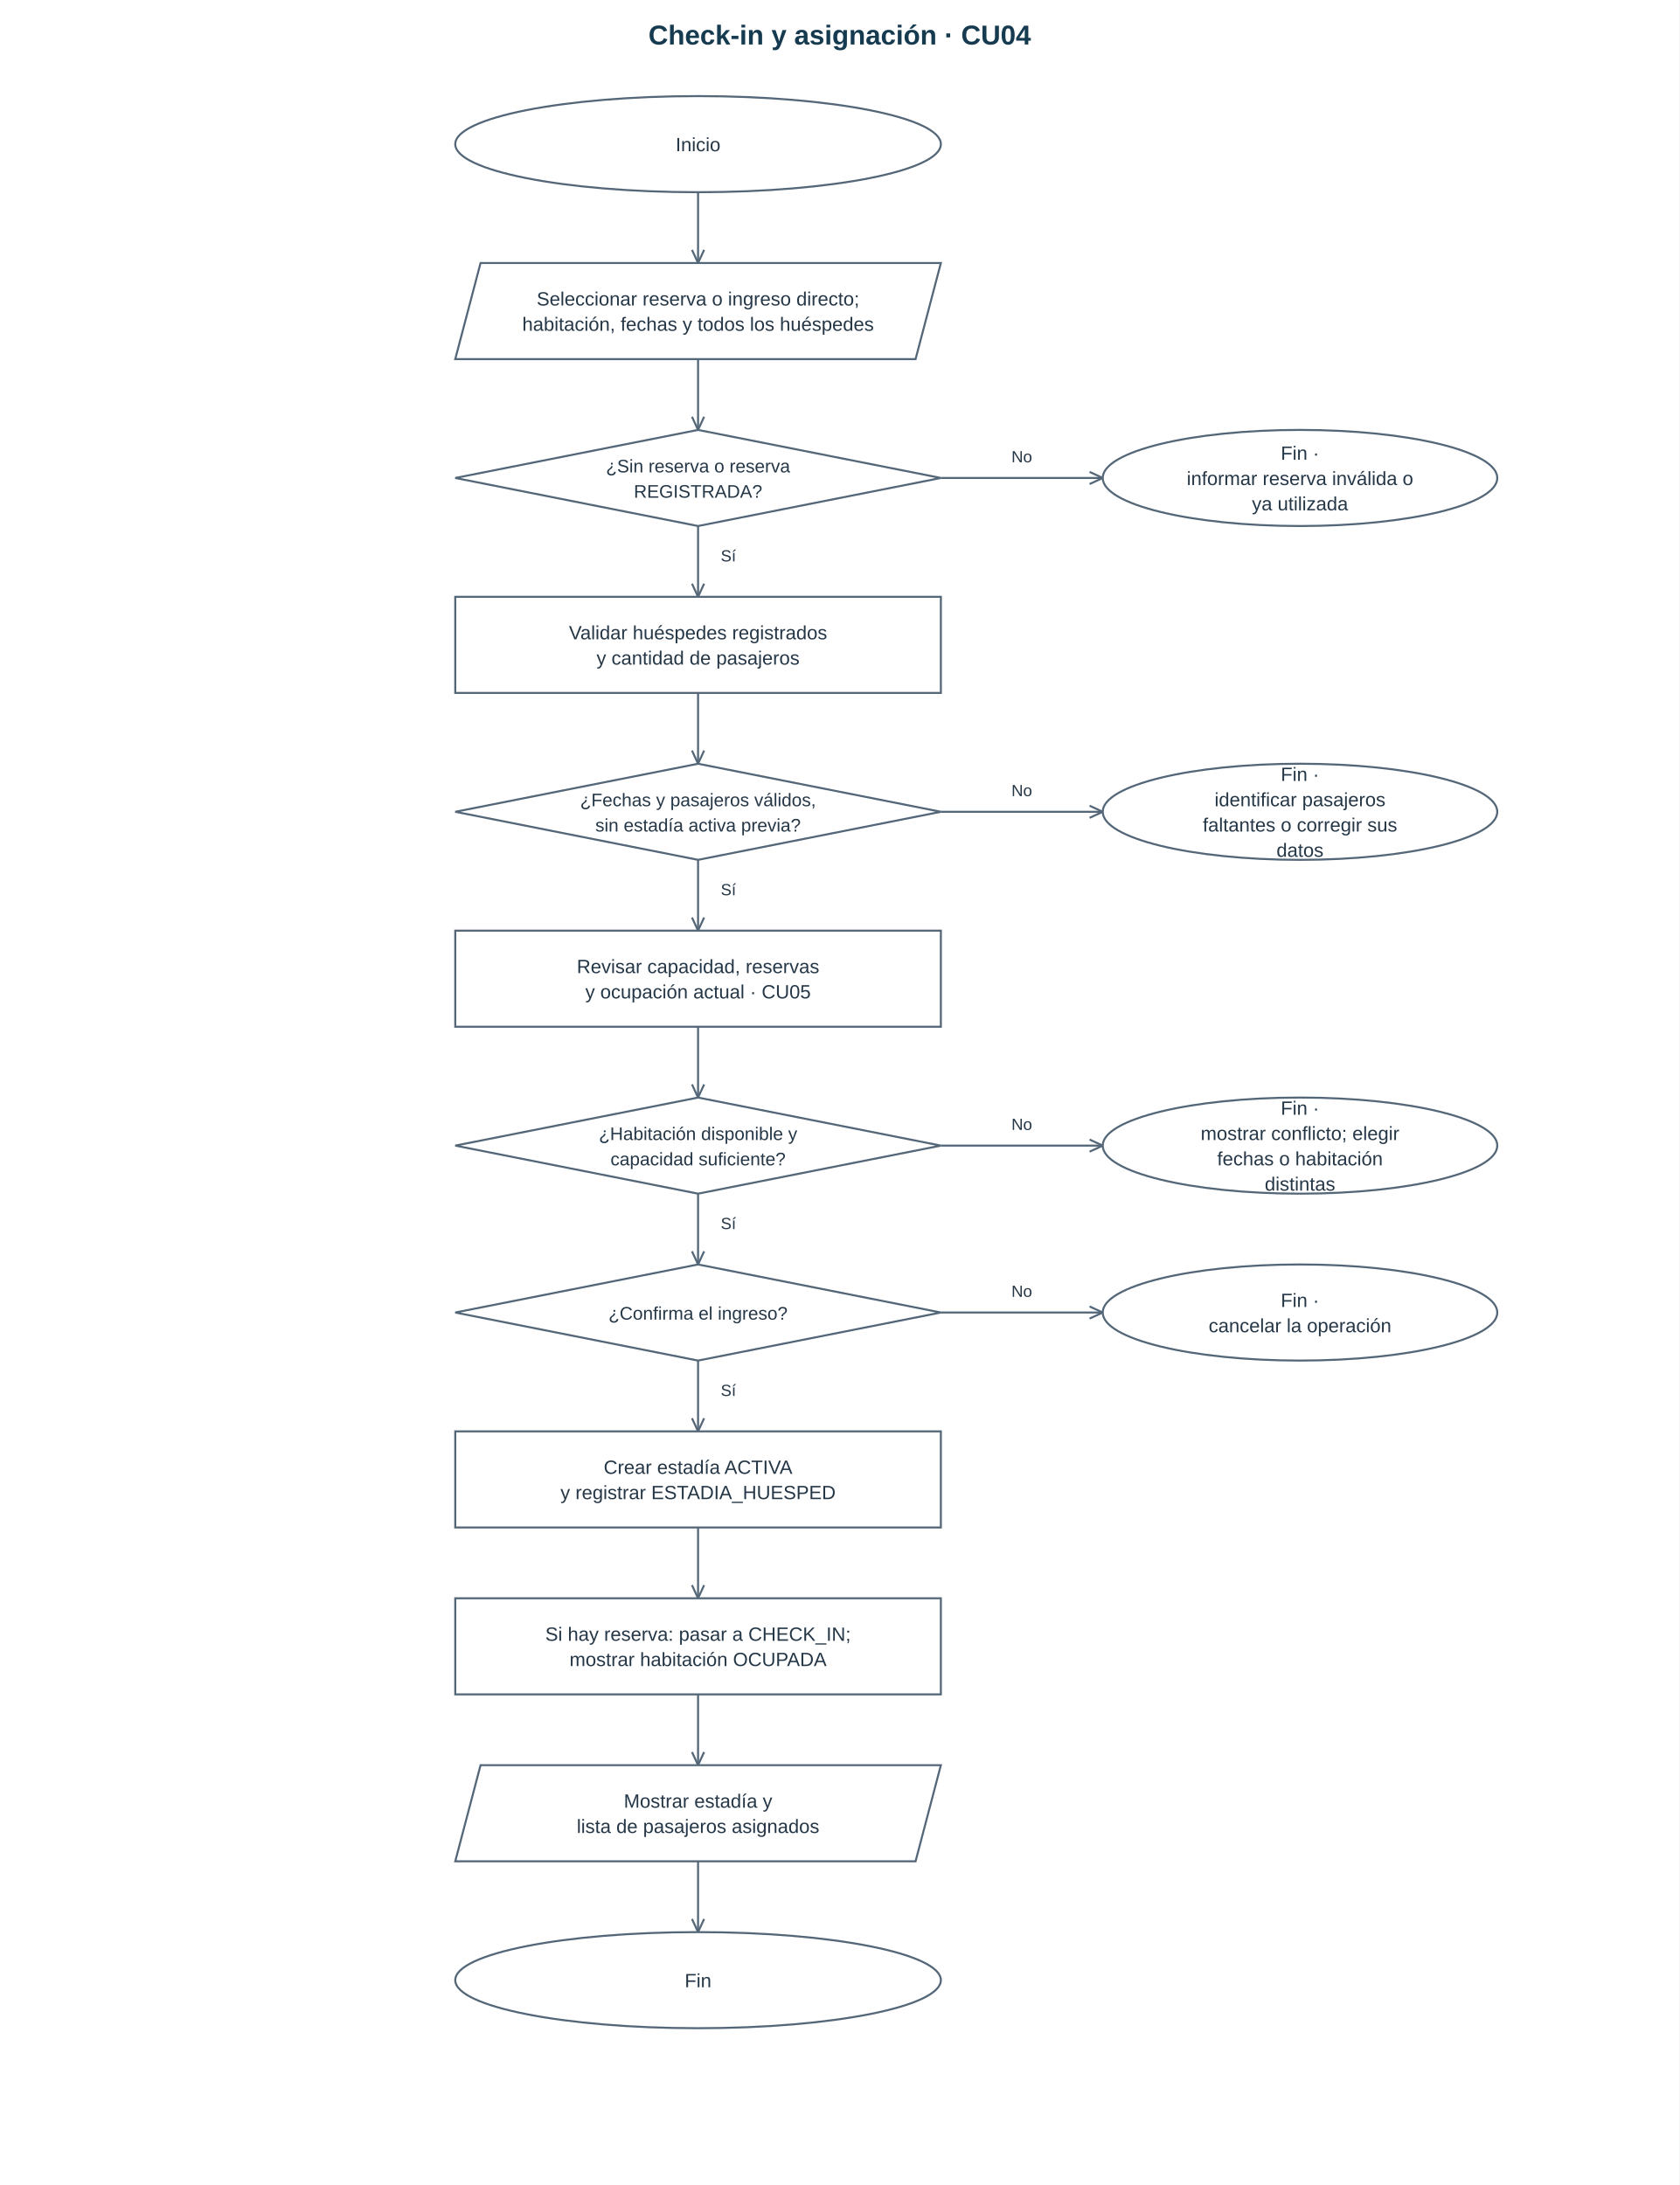
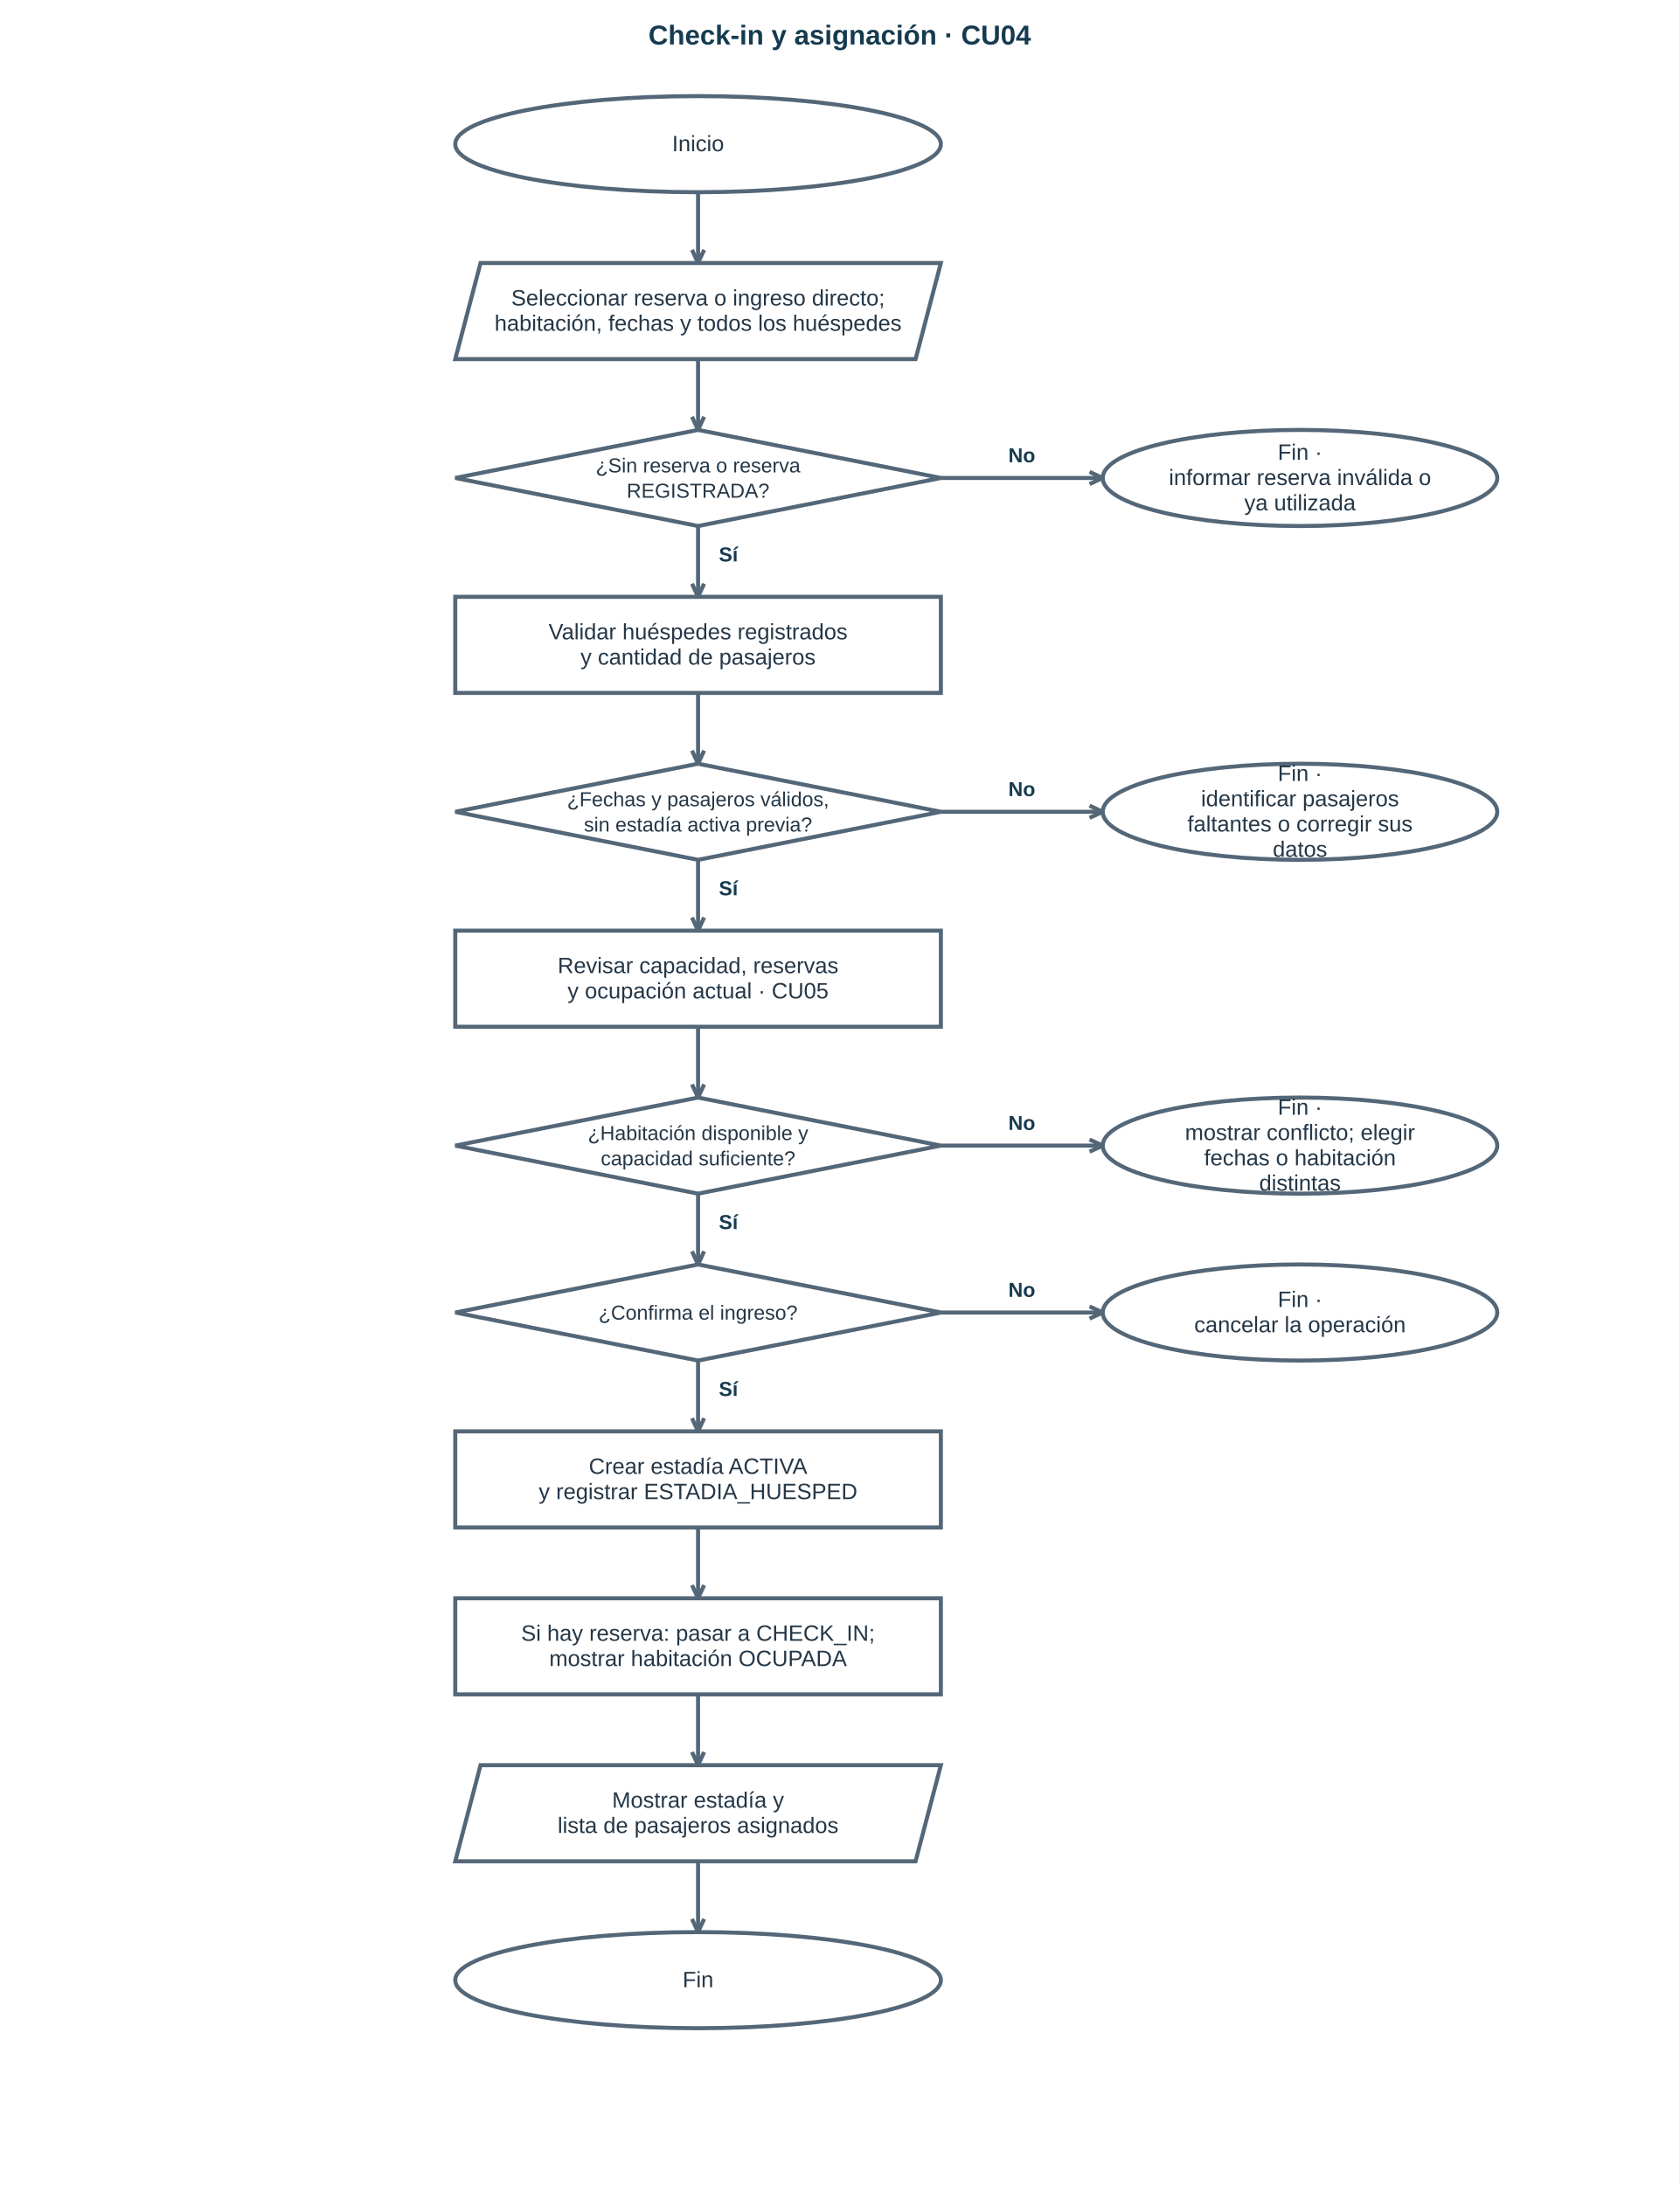
<svg xmlns="http://www.w3.org/2000/svg" width="1660" height="2160" viewBox="0 0 1660 2160">
  <rect width="100%" height="100%" fill="white" />
  <g font-family="Arial,sans-serif">
    <text x="830.0" y="44" font-size="27" text-anchor="middle" fill="#163b50" font-weight="bold">Check-in y asignación · CU04</text>
-     <path d="M690.0,190 L690.0,260" fill="none" stroke="#546778" stroke-width="2" />
-     <path d="M684.0,247.0 L690.0,260 L696.0,247.0" fill="none" stroke="#546778" stroke-width="2" />
-     <path d="M690.0,355 L690.0,425" fill="none" stroke="#546778" stroke-width="2" />
-     <path d="M684.0,412.0 L690.0,425 L696.0,412.0" fill="none" stroke="#546778" stroke-width="2" />
-     <path d="M690.0,520 L690.0,590" fill="none" stroke="#546778" stroke-width="2" />
-     <path d="M684.0,577.0 L690.0,590 L696.0,577.0" fill="none" stroke="#546778" stroke-width="2" />
-     <text x="720" y="555" font-size="16" text-anchor="middle" fill="#253747" font-weight="normal">Sí</text>
-     <path d="M690.0,685 L690.0,755" fill="none" stroke="#546778" stroke-width="2" />
-     <path d="M684.0,742.0 L690.0,755 L696.0,742.0" fill="none" stroke="#546778" stroke-width="2" />
-     <path d="M690.0,850 L690.0,920" fill="none" stroke="#546778" stroke-width="2" />
-     <path d="M684.0,907.0 L690.0,920 L696.0,907.0" fill="none" stroke="#546778" stroke-width="2" />
-     <text x="720" y="885" font-size="16" text-anchor="middle" fill="#253747" font-weight="normal">Sí</text>
-     <path d="M690.0,1015 L690.0,1085" fill="none" stroke="#546778" stroke-width="2" />
-     <path d="M684.0,1072.0 L690.0,1085 L696.0,1072.0" fill="none" stroke="#546778" stroke-width="2" />
-     <path d="M690.0,1180 L690.0,1250" fill="none" stroke="#546778" stroke-width="2" />
-     <path d="M684.0,1237.0 L690.0,1250 L696.0,1237.0" fill="none" stroke="#546778" stroke-width="2" />
-     <text x="720" y="1215" font-size="16" text-anchor="middle" fill="#253747" font-weight="normal">Sí</text>
-     <path d="M690.0,1345 L690.0,1415" fill="none" stroke="#546778" stroke-width="2" />
-     <path d="M684.0,1402.0 L690.0,1415 L696.0,1402.0" fill="none" stroke="#546778" stroke-width="2" />
-     <text x="720" y="1380" font-size="16" text-anchor="middle" fill="#253747" font-weight="normal">Sí</text>
-     <path d="M690.0,1510 L690.0,1580" fill="none" stroke="#546778" stroke-width="2" />
-     <path d="M684.0,1567.0 L690.0,1580 L696.0,1567.0" fill="none" stroke="#546778" stroke-width="2" />
-     <path d="M690.0,1675 L690.0,1745" fill="none" stroke="#546778" stroke-width="2" />
-     <path d="M684.0,1732.0 L690.0,1745 L696.0,1732.0" fill="none" stroke="#546778" stroke-width="2" />
-     <path d="M690.0,1840 L690.0,1910" fill="none" stroke="#546778" stroke-width="2" />
-     <path d="M684.0,1897.0 L690.0,1910 L696.0,1897.0" fill="none" stroke="#546778" stroke-width="2" />
-     <path d="M930,472.5 L1090,472.5" fill="none" stroke="#546778" stroke-width="2" />
-     <path d="M1077.0,478.5 L1090,472.5 L1077.0,466.5" fill="none" stroke="#546778" stroke-width="2" />
-     <text x="1010" y="457" font-size="16" text-anchor="middle" fill="#253747" font-weight="normal">No</text>
-     <path d="M930,802.5 L1090,802.5" fill="none" stroke="#546778" stroke-width="2" />
-     <path d="M1077.0,808.5 L1090,802.5 L1077.0,796.5" fill="none" stroke="#546778" stroke-width="2" />
-     <text x="1010" y="787" font-size="16" text-anchor="middle" fill="#253747" font-weight="normal">No</text>
-     <path d="M930,1132.5 L1090,1132.5" fill="none" stroke="#546778" stroke-width="2" />
-     <path d="M1077.0,1138.5 L1090,1132.5 L1077.0,1126.5" fill="none" stroke="#546778" stroke-width="2" />
-     <text x="1010" y="1117" font-size="16" text-anchor="middle" fill="#253747" font-weight="normal">No</text>
-     <path d="M930,1297.5 L1090,1297.5" fill="none" stroke="#546778" stroke-width="2" />
-     <path d="M1077.0,1303.5 L1090,1297.5 L1077.0,1291.5" fill="none" stroke="#546778" stroke-width="2" />
-     <text x="1010" y="1282" font-size="16" text-anchor="middle" fill="#253747" font-weight="normal">No</text>
-     <ellipse cx="690.0" cy="142.5" rx="240.0" ry="47.5" fill="#ffffff" stroke="#546778" stroke-width="2" />
-     <text x="690.0" y="149.5" font-size="19" text-anchor="middle" fill="#253747" font-weight="normal">Inicio</text>
-     <path d="M475,260 L930,260 L905,355 L450,355 Z" fill="#ffffff" stroke="#546778" stroke-width="2" />
-     <text x="690.0" y="302.0" font-size="19" text-anchor="middle" fill="#253747" font-weight="normal">Seleccionar reserva o ingreso directo;</text>
-     <text x="690.0" y="327.0" font-size="19" text-anchor="middle" fill="#253747" font-weight="normal">habitación, fechas y todos los huéspedes</text>
-     <path d="M690.0,425 L930,472.5 L690.0,520 L450,472.5 Z" fill="#ffffff" stroke="#546778" stroke-width="2" />
-     <text x="690.0" y="467.0" font-size="18" text-anchor="middle" fill="#253747" font-weight="normal">¿Sin reserva o reserva</text>
-     <text x="690.0" y="492.0" font-size="18" text-anchor="middle" fill="#253747" font-weight="normal">REGISTRADA?</text>
-     <path d="M450,590 L930,590 L930,685 L450,685 Z" fill="#ffffff" stroke="#546778" stroke-width="2" />
-     <text x="690.0" y="632.0" font-size="19" text-anchor="middle" fill="#253747" font-weight="normal">Validar huéspedes registrados</text>
-     <text x="690.0" y="657.0" font-size="19" text-anchor="middle" fill="#253747" font-weight="normal">y cantidad de pasajeros</text>
-     <path d="M690.0,755 L930,802.5 L690.0,850 L450,802.5 Z" fill="#ffffff" stroke="#546778" stroke-width="2" />
-     <text x="690.0" y="797.0" font-size="18" text-anchor="middle" fill="#253747" font-weight="normal">¿Fechas y pasajeros válidos,</text>
-     <text x="690.0" y="822.0" font-size="18" text-anchor="middle" fill="#253747" font-weight="normal">sin estadía activa previa?</text>
-     <path d="M450,920 L930,920 L930,1015 L450,1015 Z" fill="#ffffff" stroke="#546778" stroke-width="2" />
-     <text x="690.0" y="962.0" font-size="19" text-anchor="middle" fill="#253747" font-weight="normal">Revisar capacidad, reservas</text>
-     <text x="690.0" y="987.0" font-size="19" text-anchor="middle" fill="#253747" font-weight="normal">y ocupación actual · CU05</text>
-     <path d="M690.0,1085 L930,1132.5 L690.0,1180 L450,1132.5 Z" fill="#ffffff" stroke="#546778" stroke-width="2" />
-     <text x="690.0" y="1127.0" font-size="18" text-anchor="middle" fill="#253747" font-weight="normal">¿Habitación disponible y</text>
-     <text x="690.0" y="1152.0" font-size="18" text-anchor="middle" fill="#253747" font-weight="normal">capacidad suficiente?</text>
-     <path d="M690.0,1250 L930,1297.5 L690.0,1345 L450,1297.5 Z" fill="#ffffff" stroke="#546778" stroke-width="2" />
-     <text x="690.0" y="1304.5" font-size="18" text-anchor="middle" fill="#253747" font-weight="normal">¿Confirma el ingreso?</text>
-     <path d="M450,1415 L930,1415 L930,1510 L450,1510 Z" fill="#ffffff" stroke="#546778" stroke-width="2" />
-     <text x="690.0" y="1457.0" font-size="19" text-anchor="middle" fill="#253747" font-weight="normal">Crear estadía ACTIVA</text>
-     <text x="690.0" y="1482.0" font-size="19" text-anchor="middle" fill="#253747" font-weight="normal">y registrar ESTADIA_HUESPED</text>
-     <path d="M450,1580 L930,1580 L930,1675 L450,1675 Z" fill="#ffffff" stroke="#546778" stroke-width="2" />
-     <text x="690.0" y="1622.0" font-size="19" text-anchor="middle" fill="#253747" font-weight="normal">Si hay reserva: pasar a CHECK_IN;</text>
-     <text x="690.0" y="1647.0" font-size="19" text-anchor="middle" fill="#253747" font-weight="normal">mostrar habitación OCUPADA</text>
-     <path d="M475,1745 L930,1745 L905,1840 L450,1840 Z" fill="#ffffff" stroke="#546778" stroke-width="2" />
-     <text x="690.0" y="1787.0" font-size="19" text-anchor="middle" fill="#253747" font-weight="normal">Mostrar estadía y</text>
-     <text x="690.0" y="1812.0" font-size="19" text-anchor="middle" fill="#253747" font-weight="normal">lista de pasajeros asignados</text>
-     <ellipse cx="690.0" cy="1957.5" rx="240.0" ry="47.5" fill="#ffffff" stroke="#546778" stroke-width="2" />
-     <text x="690.0" y="1964.5" font-size="19" text-anchor="middle" fill="#253747" font-weight="normal">Fin</text>
-     <ellipse cx="1285.0" cy="472.5" rx="195.0" ry="47.5" fill="#ffffff" stroke="#546778" stroke-width="2" />
-     <text x="1285.0" y="454.5" font-size="19" text-anchor="middle" fill="#253747" font-weight="normal">Fin ·</text>
-     <text x="1285.0" y="479.5" font-size="19" text-anchor="middle" fill="#253747" font-weight="normal">informar reserva inválida o</text>
-     <text x="1285.0" y="504.5" font-size="19" text-anchor="middle" fill="#253747" font-weight="normal">ya utilizada</text>
-     <ellipse cx="1285.0" cy="802.5" rx="195.0" ry="47.5" fill="#ffffff" stroke="#546778" stroke-width="2" />
-     <text x="1285.0" y="772.0" font-size="19" text-anchor="middle" fill="#253747" font-weight="normal">Fin ·</text>
-     <text x="1285.0" y="797.0" font-size="19" text-anchor="middle" fill="#253747" font-weight="normal">identificar pasajeros</text>
-     <text x="1285.0" y="822.0" font-size="19" text-anchor="middle" fill="#253747" font-weight="normal">faltantes o corregir sus</text>
-     <text x="1285.0" y="847.0" font-size="19" text-anchor="middle" fill="#253747" font-weight="normal">datos</text>
-     <ellipse cx="1285.0" cy="1132.5" rx="195.0" ry="47.5" fill="#ffffff" stroke="#546778" stroke-width="2" />
-     <text x="1285.0" y="1102.0" font-size="19" text-anchor="middle" fill="#253747" font-weight="normal">Fin ·</text>
-     <text x="1285.0" y="1127.0" font-size="19" text-anchor="middle" fill="#253747" font-weight="normal">mostrar conflicto; elegir</text>
-     <text x="1285.0" y="1152.0" font-size="19" text-anchor="middle" fill="#253747" font-weight="normal">fechas o habitación</text>
-     <text x="1285.0" y="1177.0" font-size="19" text-anchor="middle" fill="#253747" font-weight="normal">distintas</text>
-     <ellipse cx="1285.0" cy="1297.5" rx="195.0" ry="47.5" fill="#ffffff" stroke="#546778" stroke-width="2" />
-     <text x="1285.0" y="1292.0" font-size="19" text-anchor="middle" fill="#253747" font-weight="normal">Fin ·</text>
-     <text x="1285.0" y="1317.0" font-size="19" text-anchor="middle" fill="#253747" font-weight="normal">cancelar la operación</text>
+     <path d="M690.0,190 L690.0,260" fill="none" stroke="#546778" stroke-width="4" />
+     <path d="M684.0,247.0 L690.0,260 L696.0,247.0" fill="none" stroke="#546778" stroke-width="4" />
+     <path d="M690.0,355 L690.0,425" fill="none" stroke="#546778" stroke-width="4" />
+     <path d="M684.0,412.0 L690.0,425 L696.0,412.0" fill="none" stroke="#546778" stroke-width="4" />
+     <path d="M690.0,520 L690.0,590" fill="none" stroke="#546778" stroke-width="4" />
+     <path d="M684.0,577.0 L690.0,590 L696.0,577.0" fill="none" stroke="#546778" stroke-width="4" />
+     <text x="720" y="555" font-size="20" text-anchor="middle" fill="#163b50" font-weight="bold">Sí</text>
+     <path d="M690.0,685 L690.0,755" fill="none" stroke="#546778" stroke-width="4" />
+     <path d="M684.0,742.0 L690.0,755 L696.0,742.0" fill="none" stroke="#546778" stroke-width="4" />
+     <path d="M690.0,850 L690.0,920" fill="none" stroke="#546778" stroke-width="4" />
+     <path d="M684.0,907.0 L690.0,920 L696.0,907.0" fill="none" stroke="#546778" stroke-width="4" />
+     <text x="720" y="885" font-size="20" text-anchor="middle" fill="#163b50" font-weight="bold">Sí</text>
+     <path d="M690.0,1015 L690.0,1085" fill="none" stroke="#546778" stroke-width="4" />
+     <path d="M684.0,1072.0 L690.0,1085 L696.0,1072.0" fill="none" stroke="#546778" stroke-width="4" />
+     <path d="M690.0,1180 L690.0,1250" fill="none" stroke="#546778" stroke-width="4" />
+     <path d="M684.0,1237.0 L690.0,1250 L696.0,1237.0" fill="none" stroke="#546778" stroke-width="4" />
+     <text x="720" y="1215" font-size="20" text-anchor="middle" fill="#163b50" font-weight="bold">Sí</text>
+     <path d="M690.0,1345 L690.0,1415" fill="none" stroke="#546778" stroke-width="4" />
+     <path d="M684.0,1402.0 L690.0,1415 L696.0,1402.0" fill="none" stroke="#546778" stroke-width="4" />
+     <text x="720" y="1380" font-size="20" text-anchor="middle" fill="#163b50" font-weight="bold">Sí</text>
+     <path d="M690.0,1510 L690.0,1580" fill="none" stroke="#546778" stroke-width="4" />
+     <path d="M684.0,1567.0 L690.0,1580 L696.0,1567.0" fill="none" stroke="#546778" stroke-width="4" />
+     <path d="M690.0,1675 L690.0,1745" fill="none" stroke="#546778" stroke-width="4" />
+     <path d="M684.0,1732.0 L690.0,1745 L696.0,1732.0" fill="none" stroke="#546778" stroke-width="4" />
+     <path d="M690.0,1840 L690.0,1910" fill="none" stroke="#546778" stroke-width="4" />
+     <path d="M684.0,1897.0 L690.0,1910 L696.0,1897.0" fill="none" stroke="#546778" stroke-width="4" />
+     <path d="M930,472.5 L1090,472.5" fill="none" stroke="#546778" stroke-width="4" />
+     <path d="M1077.0,478.5 L1090,472.5 L1077.0,466.5" fill="none" stroke="#546778" stroke-width="4" />
+     <text x="1010" y="457" font-size="20" text-anchor="middle" fill="#163b50" font-weight="bold">No</text>
+     <path d="M930,802.5 L1090,802.5" fill="none" stroke="#546778" stroke-width="4" />
+     <path d="M1077.0,808.5 L1090,802.5 L1077.0,796.5" fill="none" stroke="#546778" stroke-width="4" />
+     <text x="1010" y="787" font-size="20" text-anchor="middle" fill="#163b50" font-weight="bold">No</text>
+     <path d="M930,1132.5 L1090,1132.5" fill="none" stroke="#546778" stroke-width="4" />
+     <path d="M1077.0,1138.5 L1090,1132.5 L1077.0,1126.5" fill="none" stroke="#546778" stroke-width="4" />
+     <text x="1010" y="1117" font-size="20" text-anchor="middle" fill="#163b50" font-weight="bold">No</text>
+     <path d="M930,1297.5 L1090,1297.5" fill="none" stroke="#546778" stroke-width="4" />
+     <path d="M1077.0,1303.5 L1090,1297.5 L1077.0,1291.5" fill="none" stroke="#546778" stroke-width="4" />
+     <text x="1010" y="1282" font-size="20" text-anchor="middle" fill="#163b50" font-weight="bold">No</text>
+     <ellipse cx="690.0" cy="142.5" rx="240.0" ry="47.5" fill="#ffffff" stroke="#546778" stroke-width="4" />
+     <text x="690.0" y="149.5" font-size="22" text-anchor="middle" fill="#253747" font-weight="normal">Inicio</text>
+     <path d="M475,260 L930,260 L905,355 L450,355 Z" fill="#ffffff" stroke="#546778" stroke-width="4" />
+     <text x="690.0" y="302.0" font-size="22" text-anchor="middle" fill="#253747" font-weight="normal">Seleccionar reserva o ingreso directo;</text>
+     <text x="690.0" y="327.0" font-size="22" text-anchor="middle" fill="#253747" font-weight="normal">habitación, fechas y todos los huéspedes</text>
+     <path d="M690.0,425 L930,472.5 L690.0,520 L450,472.5 Z" fill="#ffffff" stroke="#546778" stroke-width="4" />
+     <text x="690.0" y="467.0" font-size="20" text-anchor="middle" fill="#253747" font-weight="normal">¿Sin reserva o reserva</text>
+     <text x="690.0" y="492.0" font-size="20" text-anchor="middle" fill="#253747" font-weight="normal">REGISTRADA?</text>
+     <path d="M450,590 L930,590 L930,685 L450,685 Z" fill="#ffffff" stroke="#546778" stroke-width="4" />
+     <text x="690.0" y="632.0" font-size="22" text-anchor="middle" fill="#253747" font-weight="normal">Validar huéspedes registrados</text>
+     <text x="690.0" y="657.0" font-size="22" text-anchor="middle" fill="#253747" font-weight="normal">y cantidad de pasajeros</text>
+     <path d="M690.0,755 L930,802.5 L690.0,850 L450,802.5 Z" fill="#ffffff" stroke="#546778" stroke-width="4" />
+     <text x="690.0" y="797.0" font-size="20" text-anchor="middle" fill="#253747" font-weight="normal">¿Fechas y pasajeros válidos,</text>
+     <text x="690.0" y="822.0" font-size="20" text-anchor="middle" fill="#253747" font-weight="normal">sin estadía activa previa?</text>
+     <path d="M450,920 L930,920 L930,1015 L450,1015 Z" fill="#ffffff" stroke="#546778" stroke-width="4" />
+     <text x="690.0" y="962.0" font-size="22" text-anchor="middle" fill="#253747" font-weight="normal">Revisar capacidad, reservas</text>
+     <text x="690.0" y="987.0" font-size="22" text-anchor="middle" fill="#253747" font-weight="normal">y ocupación actual · CU05</text>
+     <path d="M690.0,1085 L930,1132.5 L690.0,1180 L450,1132.5 Z" fill="#ffffff" stroke="#546778" stroke-width="4" />
+     <text x="690.0" y="1127.0" font-size="20" text-anchor="middle" fill="#253747" font-weight="normal">¿Habitación disponible y</text>
+     <text x="690.0" y="1152.0" font-size="20" text-anchor="middle" fill="#253747" font-weight="normal">capacidad suficiente?</text>
+     <path d="M690.0,1250 L930,1297.5 L690.0,1345 L450,1297.5 Z" fill="#ffffff" stroke="#546778" stroke-width="4" />
+     <text x="690.0" y="1304.5" font-size="20" text-anchor="middle" fill="#253747" font-weight="normal">¿Confirma el ingreso?</text>
+     <path d="M450,1415 L930,1415 L930,1510 L450,1510 Z" fill="#ffffff" stroke="#546778" stroke-width="4" />
+     <text x="690.0" y="1457.0" font-size="22" text-anchor="middle" fill="#253747" font-weight="normal">Crear estadía ACTIVA</text>
+     <text x="690.0" y="1482.0" font-size="22" text-anchor="middle" fill="#253747" font-weight="normal">y registrar ESTADIA_HUESPED</text>
+     <path d="M450,1580 L930,1580 L930,1675 L450,1675 Z" fill="#ffffff" stroke="#546778" stroke-width="4" />
+     <text x="690.0" y="1622.0" font-size="22" text-anchor="middle" fill="#253747" font-weight="normal">Si hay reserva: pasar a CHECK_IN;</text>
+     <text x="690.0" y="1647.0" font-size="22" text-anchor="middle" fill="#253747" font-weight="normal">mostrar habitación OCUPADA</text>
+     <path d="M475,1745 L930,1745 L905,1840 L450,1840 Z" fill="#ffffff" stroke="#546778" stroke-width="4" />
+     <text x="690.0" y="1787.0" font-size="22" text-anchor="middle" fill="#253747" font-weight="normal">Mostrar estadía y</text>
+     <text x="690.0" y="1812.0" font-size="22" text-anchor="middle" fill="#253747" font-weight="normal">lista de pasajeros asignados</text>
+     <ellipse cx="690.0" cy="1957.5" rx="240.0" ry="47.5" fill="#ffffff" stroke="#546778" stroke-width="4" />
+     <text x="690.0" y="1964.5" font-size="22" text-anchor="middle" fill="#253747" font-weight="normal">Fin</text>
+     <ellipse cx="1285.0" cy="472.5" rx="195.0" ry="47.5" fill="#ffffff" stroke="#546778" stroke-width="4" />
+     <text x="1285.0" y="454.5" font-size="22" text-anchor="middle" fill="#253747" font-weight="normal">Fin ·</text>
+     <text x="1285.0" y="479.5" font-size="22" text-anchor="middle" fill="#253747" font-weight="normal">informar reserva inválida o</text>
+     <text x="1285.0" y="504.5" font-size="22" text-anchor="middle" fill="#253747" font-weight="normal">ya utilizada</text>
+     <ellipse cx="1285.0" cy="802.5" rx="195.0" ry="47.5" fill="#ffffff" stroke="#546778" stroke-width="4" />
+     <text x="1285.0" y="772.0" font-size="22" text-anchor="middle" fill="#253747" font-weight="normal">Fin ·</text>
+     <text x="1285.0" y="797.0" font-size="22" text-anchor="middle" fill="#253747" font-weight="normal">identificar pasajeros</text>
+     <text x="1285.0" y="822.0" font-size="22" text-anchor="middle" fill="#253747" font-weight="normal">faltantes o corregir sus</text>
+     <text x="1285.0" y="847.0" font-size="22" text-anchor="middle" fill="#253747" font-weight="normal">datos</text>
+     <ellipse cx="1285.0" cy="1132.5" rx="195.0" ry="47.5" fill="#ffffff" stroke="#546778" stroke-width="4" />
+     <text x="1285.0" y="1102.0" font-size="22" text-anchor="middle" fill="#253747" font-weight="normal">Fin ·</text>
+     <text x="1285.0" y="1127.0" font-size="22" text-anchor="middle" fill="#253747" font-weight="normal">mostrar conflicto; elegir</text>
+     <text x="1285.0" y="1152.0" font-size="22" text-anchor="middle" fill="#253747" font-weight="normal">fechas o habitación</text>
+     <text x="1285.0" y="1177.0" font-size="22" text-anchor="middle" fill="#253747" font-weight="normal">distintas</text>
+     <ellipse cx="1285.0" cy="1297.5" rx="195.0" ry="47.5" fill="#ffffff" stroke="#546778" stroke-width="4" />
+     <text x="1285.0" y="1292.0" font-size="22" text-anchor="middle" fill="#253747" font-weight="normal">Fin ·</text>
+     <text x="1285.0" y="1317.0" font-size="22" text-anchor="middle" fill="#253747" font-weight="normal">cancelar la operación</text>
  </g>
</svg>
